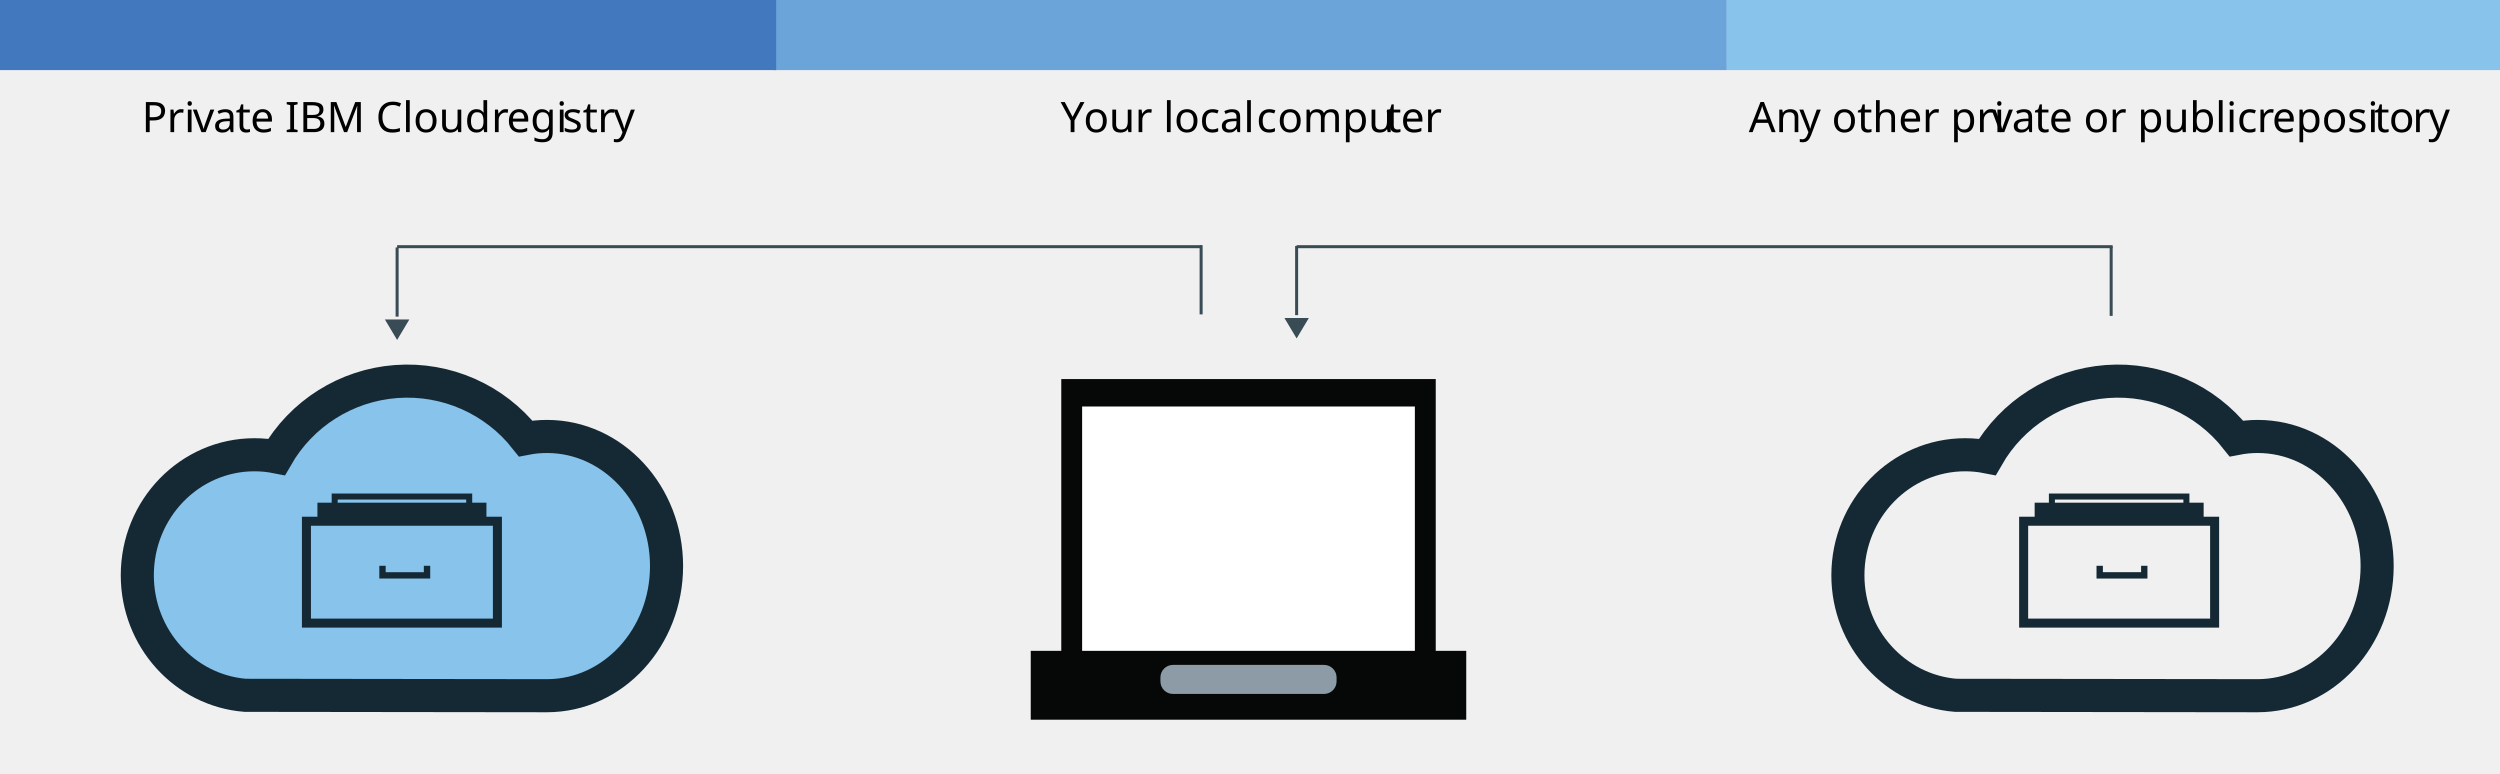
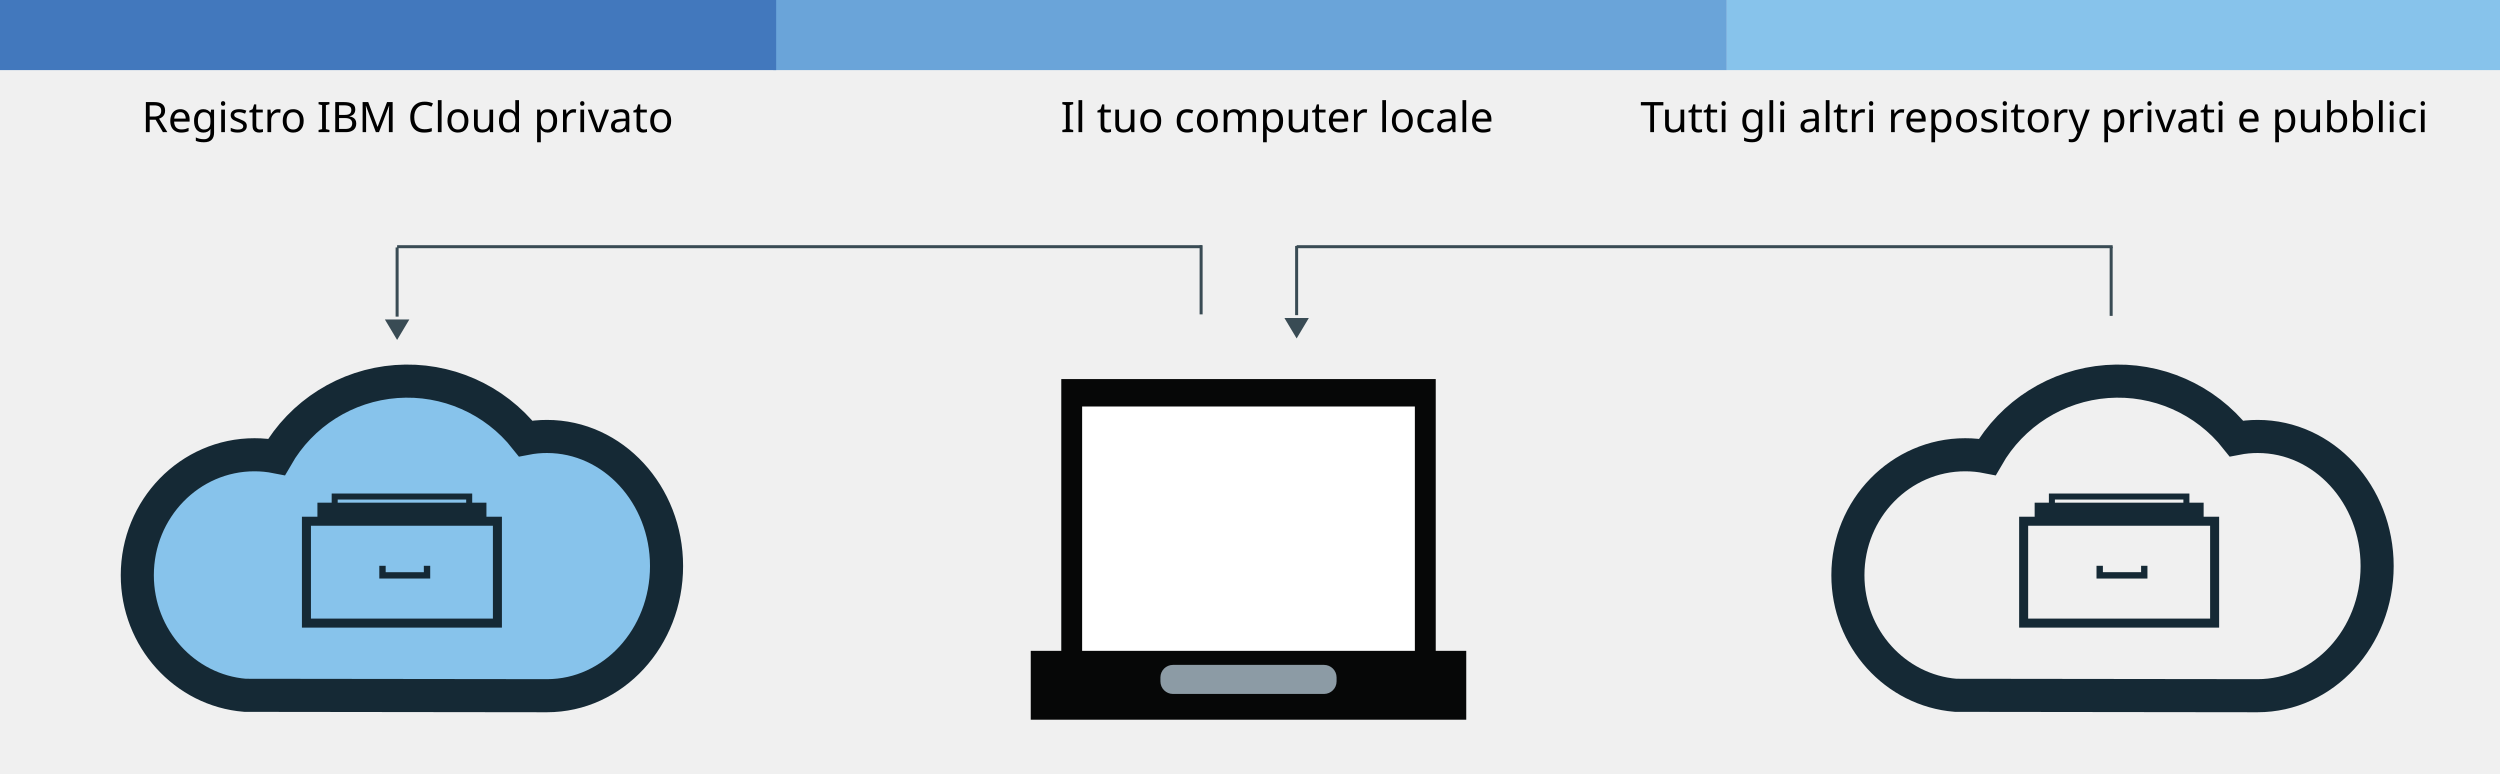
- <svg xmlns="http://www.w3.org/2000/svg" id="8a2151fb-88ef-457d-b7ec-bfa7f1e3e656" data-name="Layer 1" viewBox="0 0 831 257">
+ <svg xmlns="http://www.w3.org/2000/svg" id="8a2151fb-88ef-457d-b7ec-bfa7f1e3e656" data-name="Layer 1" viewBox="0 0 831 257" version="1.1">
+   <defs id="defs112" />
  <path id="ce3f00cc-62b2-43ff-97de-39f90dd8ffae" data-name="&lt;Path&gt;" d="M257,0H574V23.3H257Z" fill="#6aa4d9" />
  <path id="148a5eb6-df88-4f33-b362-d3d8ce114c44" data-name="&lt;Path&gt;" d="M574,0H831V23.3H574Z" fill="#87c3eb" />
  <g id="10fb2a08-3ee6-4061-96fb-31503b7362b3" data-name="&lt;Group&gt;">
    <path id="d03ee414-6941-420c-8859-22e16f18125c" data-name="&lt;Path&gt;" d="M127.94,106.2,132,113l4.06-6.8Z" fill="#394b54" />
  </g>
  <path id="525b2ac2-ea9d-4fbc-81b4-7cdf198de918" data-name="&lt;Path&gt;" d="M0,0H258V23.3H0Z" fill="#4278bd" />
  <path id="fdf0b69f-7cd4-4857-b183-b2c9fd283bb3" data-name="&lt;Path&gt;" d="M132,82H399.5" fill="none" stroke="#394b54" stroke-miterlimit="10" />
-   <text transform="translate(47.13 43.93)" font-size="14" font-family="IBMPlexSans, IBM Plex Sans" style="isolation:isolate">
-     <tspan letter-spacing="-0.01em">P</tspan>
-     <tspan x="8.34" y="0" letter-spacing="0em">ri</tspan>
-     <tspan x="16.98" y="0" letter-spacing="-0.01em">v</tspan>
-     <tspan x="23.74" y="0">a</tspan>
-     <tspan x="31.22" y="0" letter-spacing="0em">t</tspan>
-     <tspan x="36.08" y="0">e IBM Cloud </tspan>
-     <tspan x="116.2" y="0" letter-spacing="0em">r</tspan>
-     <tspan x="121.27" y="0">egi</tspan>
-     <tspan x="139.84" y="0" letter-spacing="-0.01em">s</tspan>
-     <tspan x="146.56" y="0">t</tspan>
-     <tspan x="151.48" y="0" letter-spacing="0.01em">r</tspan>
-     <tspan x="156.76" y="0">y</tspan>
-   </text>
-   <text transform="translate(352.56 43.93)" font-size="14" font-family="IBMPlexSans, IBM Plex Sans" style="isolation:isolate">
-     <tspan letter-spacing="-0.05em">Y</tspan>
-     <tspan x="7.6" y="0">our local </tspan>
-     <tspan x="65.11" y="0" letter-spacing="-0.01em">c</tspan>
-     <tspan x="72.07" y="0">ompu</tspan>
-     <tspan x="108.2" y="0" letter-spacing="0em">t</tspan>
-     <tspan x="113.06" y="0" letter-spacing="0em">er</tspan>
-   </text>
+   <text transform="translate(47.13,43.93)" font-size="14" style="font-size:14px;font-family:IBMPlexSans, 'IBM Plex Sans';isolation:isolate" id="text34">Registro IBM Cloud privato</text>
+   <text transform="translate(352.56,43.93)" font-size="14" style="font-size:14px;font-family:IBMPlexSans, 'IBM Plex Sans';isolation:isolate" id="text48">Il tuo computer locale</text>
  <path id="725f6b61-84ed-46aa-8879-94041a5dc3b2" data-name="&lt;Path&gt;" d="M701.75,82v23" fill="none" stroke="#394b54" stroke-miterlimit="10" />
  <path id="f14214fe-9ec7-4377-b205-8f4ce22a05f0" data-name="&lt;Path&gt;" d="M132,82.25v23" fill="none" stroke="#394b54" stroke-miterlimit="10" />
  <g id="0d3a2756-a2a9-4c79-85d8-608b49695707" data-name="&lt;Group&gt;">
    <path id="a1c9d864-a7e8-4305-96a8-5d2074e5e43d" data-name="&lt;Path&gt;" d="M426.94,105.7l4.06,6.8,4.06-6.8Z" fill="#394b54" />
  </g>
  <path id="cc7e49e3-3eba-454e-856d-6a9389a1ceba" data-name="&lt;Path&gt;" d="M431,81.75v23" fill="none" stroke="#394b54" stroke-miterlimit="10" />
  <path id="a572a3a7-b452-42dc-a0eb-e07307168d5e" data-name="&lt;Path&gt;" d="M399.25,81.5v23" fill="none" stroke="#394b54" stroke-miterlimit="10" />
  <path id="832a1625-3329-4785-8f1f-f75e9f3d0886" data-name="&lt;Path&gt;" d="M431,82H702.25" fill="none" stroke="#394b54" stroke-miterlimit="10" />
-   <rect x="399.5" y="71.5" width="15.5" height="19.5" fill="none" />
+   <rect x="399.5" y="71.5" width="15.5" height="19.5" fill="none" id="rect57" />
  <path id="e99522dd-adef-4ce5-907d-8d91b47a08df" data-name="&lt;Path&gt;" d="M181.82,145.08a36.89,36.89,0,0,0-7.09.68,50.09,50.09,0,0,0-82.8,6.12,37.83,37.83,0,0,0-7.34-.72c-21.52,0-38.95,17.93-38.95,40.05,0,21,15.77,38.28,35.83,39.91l100.13.13h.22c22,0,39.74-19.29,39.74-43.09S203.77,145.08,181.82,145.08Z" fill="#87c3eb" stroke="#152935" stroke-miterlimit="10" stroke-width="11" />
  <path id="74fb0e0b-4e9a-4824-966c-126e2122dded" data-name="&lt;Path&gt;" d="M750.47,145.08a36.89,36.89,0,0,0-7.09.68,50.09,50.09,0,0,0-82.8,6.12,37.83,37.83,0,0,0-7.34-.72c-21.52,0-39,17.93-39,40.05,0,21,15.77,38.28,35.83,39.91l100.13.13h.22c21.95,0,39.74-19.29,39.74-43.09S772.42,145.08,750.47,145.08Z" fill="none" stroke="#152935" stroke-miterlimit="10" stroke-width="11" />
  <rect id="ddb78052-7939-4cde-86aa-aba469e38c3c" data-name="&lt;Rectangle&gt;" x="352.77" y="126" width="124.47" height="90.67" fill="#060707" />
  <g id="27dd9f5f-0f34-410a-9cf2-659aefd6a2b5" data-name="&lt;Group&gt;">
    <rect id="51b79e7b-4bcb-450f-984a-f5ca3bdec73d" data-name="&lt;Rectangle&gt;" x="361.89" y="137.31" width="106.23" height="77.38" fill="#fff" />
    <path id="c087a8f1-5c69-46b5-bd51-f99d212f1f93" data-name="&lt;Compound Path&gt;" d="M470.3,216.88H359.7V135.12H470.3ZM364.08,212.5H465.92v-73H364.08Z" fill="#fff" />
  </g>
  <rect id="b63eb18c-b563-4bb9-aa60-2655b87aa2d9" data-name="&lt;Rectangle&gt;" x="342.62" y="216.34" width="144.76" height="22.89" fill="#060707" />
  <rect id="f69ebd71-33c6-4c84-9b71-528ee9676ebb" data-name="&lt;Rectangle&gt;" x="385.72" y="221.01" width="58.56" height="9.66" rx="4.18" ry="4.18" fill="#8c9ba5" />
-   <rect x="672.66" y="173.26" width="63.48" height="33.86" fill="none" stroke="#152935" stroke-miterlimit="10" stroke-width="3" />
-   <line x1="676.32" y1="170.09" x2="732.49" y2="170.09" fill="none" stroke="#152935" stroke-miterlimit="10" stroke-width="6" />
-   <rect x="682.05" y="165.05" width="44.71" height="5.03" fill="none" stroke="#152935" stroke-miterlimit="10" stroke-width="2" />
-   <path d="M711.7,190.19H699v-2.12h-2.12v4.24h16.93v-4.24H711.7Z" fill="#152935" />
-   <rect x="101.86" y="173.26" width="63.48" height="33.86" fill="none" stroke="#152935" stroke-miterlimit="10" stroke-width="3" />
-   <line x1="105.51" y1="170.09" x2="161.69" y2="170.09" fill="none" stroke="#152935" stroke-miterlimit="10" stroke-width="6" />
-   <rect x="111.25" y="165.05" width="44.71" height="5.03" fill="none" stroke="#152935" stroke-miterlimit="10" stroke-width="2" />
-   <path d="M140.89,190.19H128.2v-2.12h-2.12v4.24H143v-4.24h-2.12Z" fill="#152935" />
-   <text transform="translate(581.28 43.93)" font-size="14" font-family="IBMPlexSans, IBM Plex Sans" style="isolation:isolate">A<tspan x="8.97" y="0" letter-spacing="-0.01em">n</tspan>
-     <tspan x="16.81" y="0">y other pri</tspan>
-     <tspan x="80.69" y="0" letter-spacing="-0.01em">v</tspan>
-     <tspan x="87.46" y="0" letter-spacing="0em">a</tspan>
-     <tspan x="94.93" y="0" letter-spacing="0em">t</tspan>
-     <tspan x="99.79" y="0" letter-spacing="0em">e or public </tspan>
-     <tspan x="168.91" y="0" letter-spacing="0em">r</tspan>
-     <tspan x="173.98" y="0">eposi</tspan>
-     <tspan x="207.94" y="0" letter-spacing="0em">t</tspan>
-     <tspan x="212.8" y="0">o</tspan>
-     <tspan x="220.64" y="0" letter-spacing="0.01em">r</tspan>
-     <tspan x="225.92" y="0">y</tspan>
-   </text>
+   <rect x="672.66" y="173.26" width="63.48" height="33.86" fill="none" stroke="#152935" stroke-miterlimit="10" stroke-width="3" id="rect67" />
+   <line x1="676.32" y1="170.09" x2="732.49" y2="170.09" fill="none" stroke="#152935" stroke-miterlimit="10" stroke-width="6" id="line69" />
+   <rect x="682.05" y="165.05" width="44.71" height="5.03" fill="none" stroke="#152935" stroke-miterlimit="10" stroke-width="2" id="rect71" />
+   <path d="M711.7,190.19H699v-2.12h-2.12v4.24h16.93v-4.24H711.7Z" fill="#152935" id="path73" />
+   <rect x="101.86" y="173.26" width="63.48" height="33.86" fill="none" stroke="#152935" stroke-miterlimit="10" stroke-width="3" id="rect75" />
+   <line x1="105.51" y1="170.09" x2="161.69" y2="170.09" fill="none" stroke="#152935" stroke-miterlimit="10" stroke-width="6" id="line77" />
+   <rect x="111.25" y="165.05" width="44.71" height="5.03" fill="none" stroke="#152935" stroke-miterlimit="10" stroke-width="2" id="rect79" />
+   <path d="M140.89,190.19H128.2v-2.12h-2.12v4.24H143v-4.24h-2.12Z" fill="#152935" id="path81" />
+   <text font-size="14" style="font-size:14px;font-family:IBMPlexSans, 'IBM Plex Sans';isolation:isolate" id="text107" x="545.28" y="43.93">Tutti gli altri repository privati e pubblici</text>
</svg>
